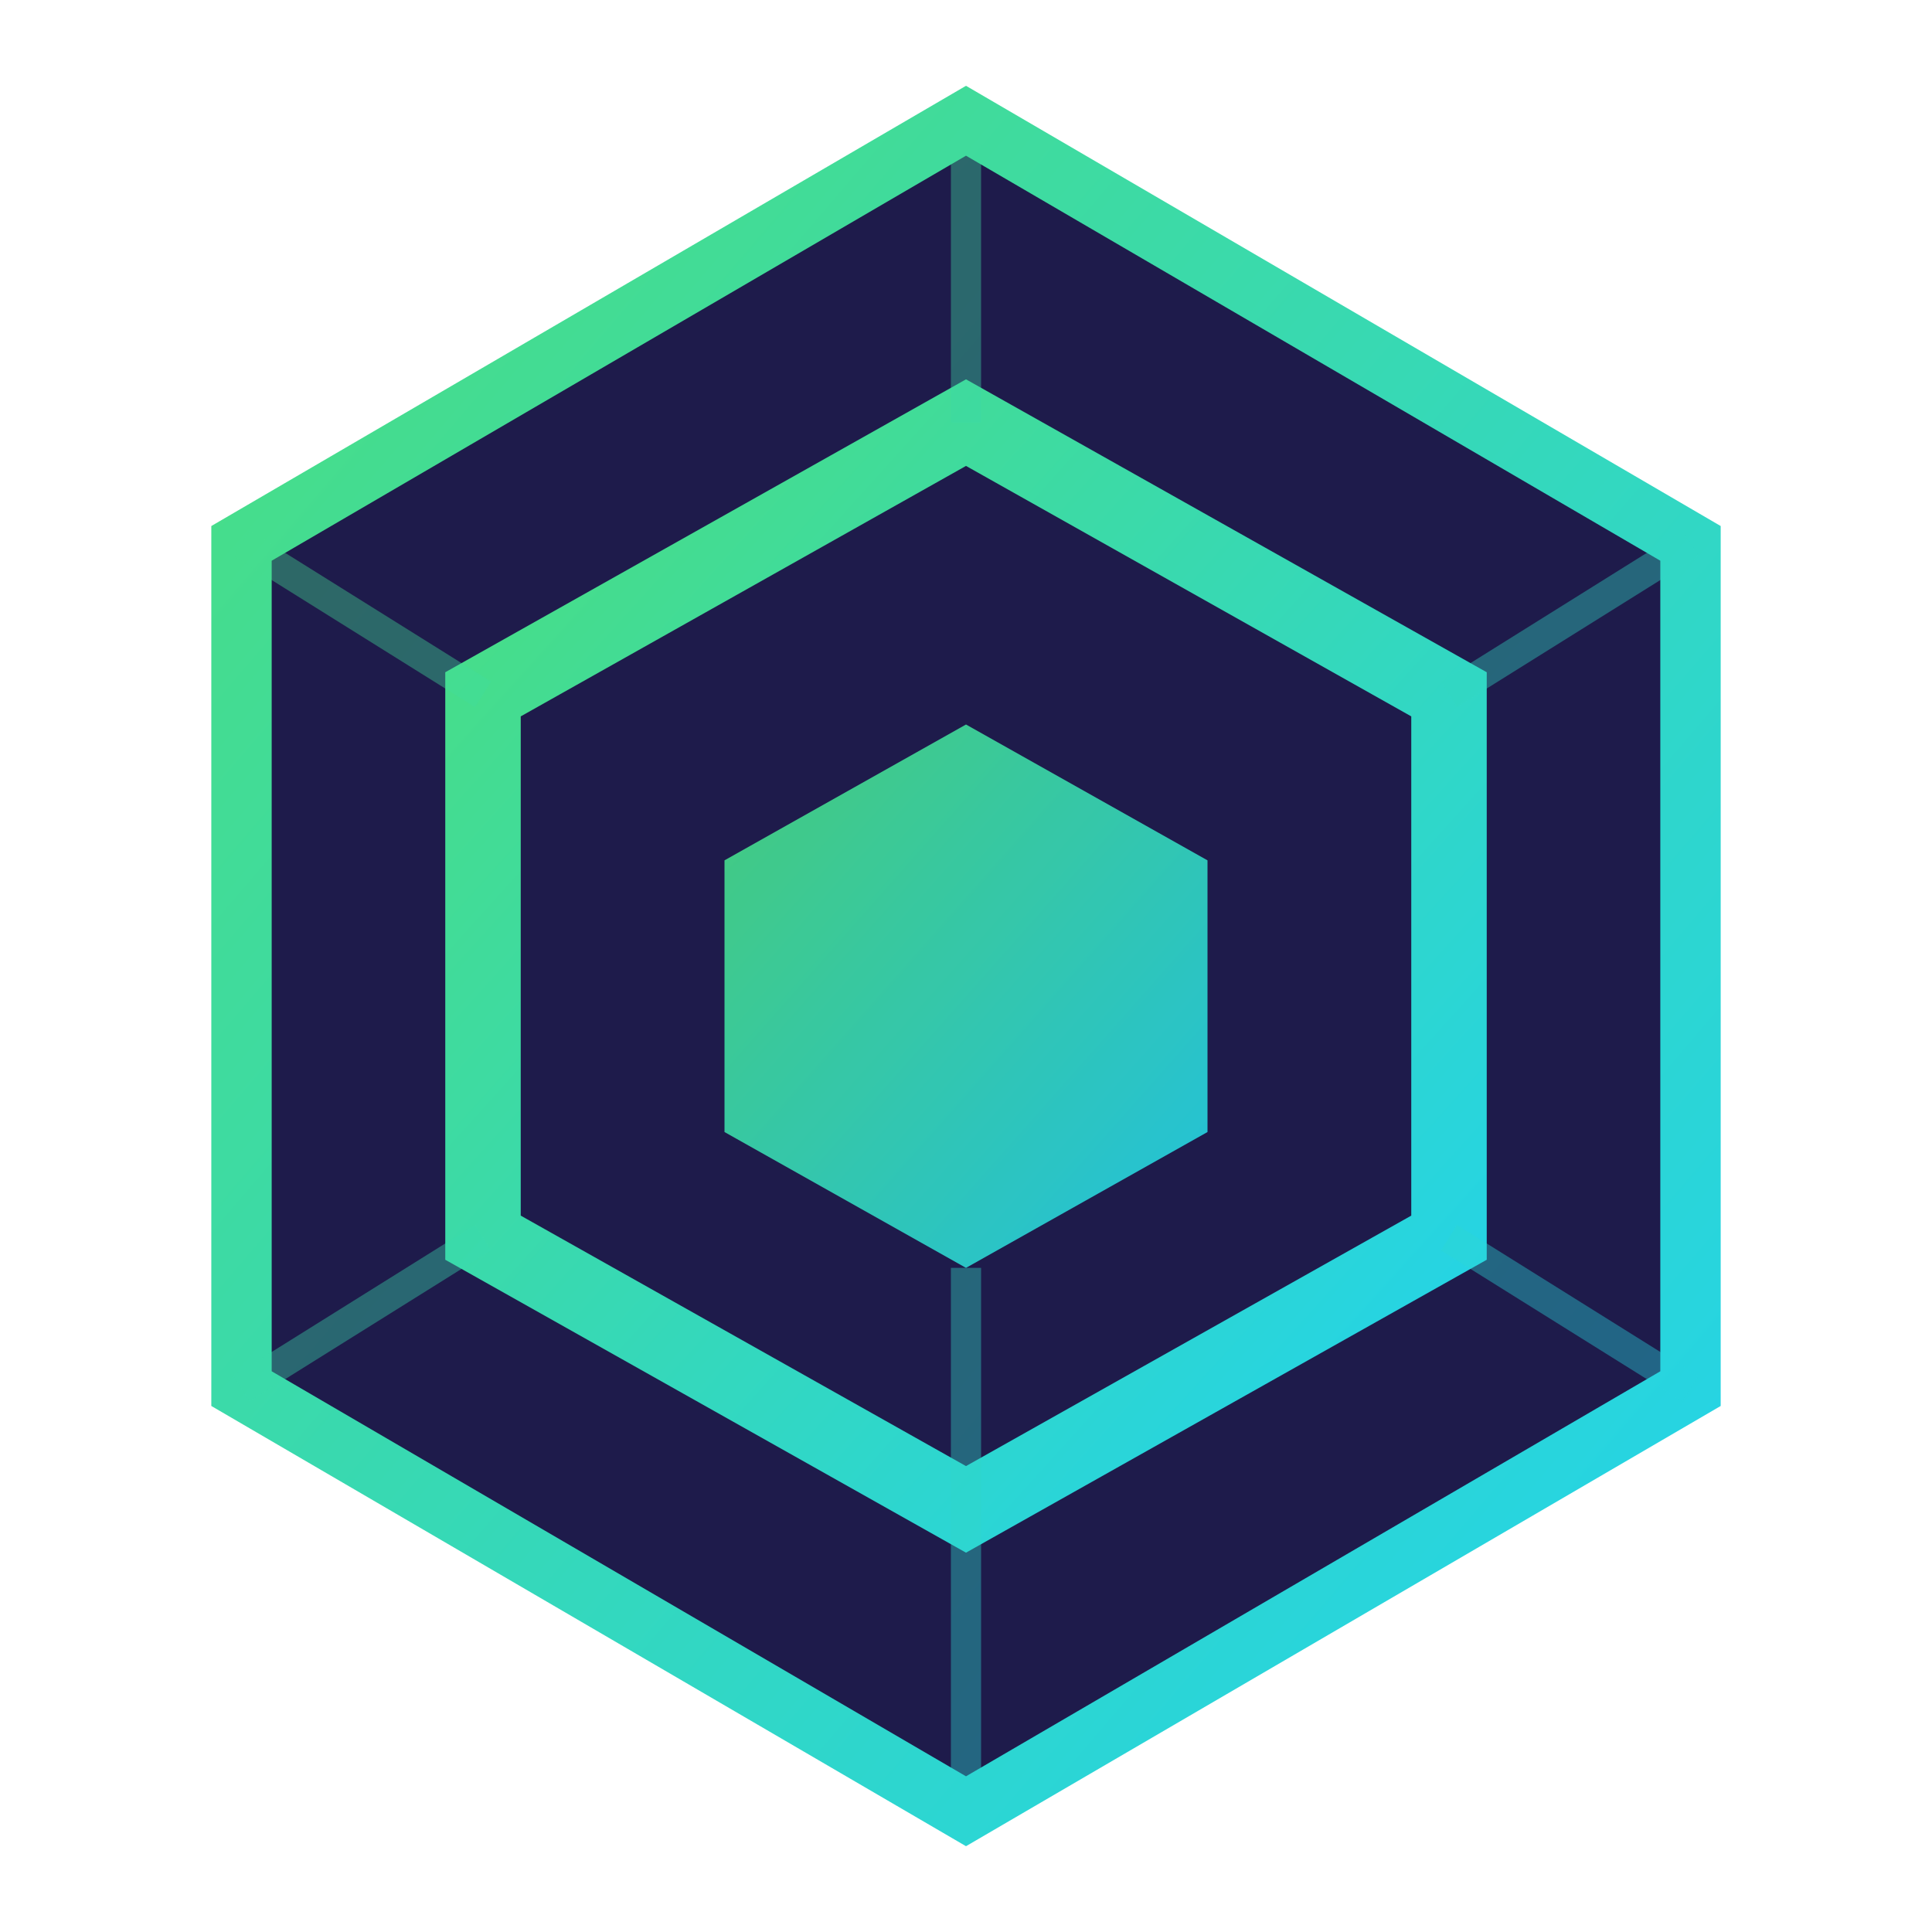
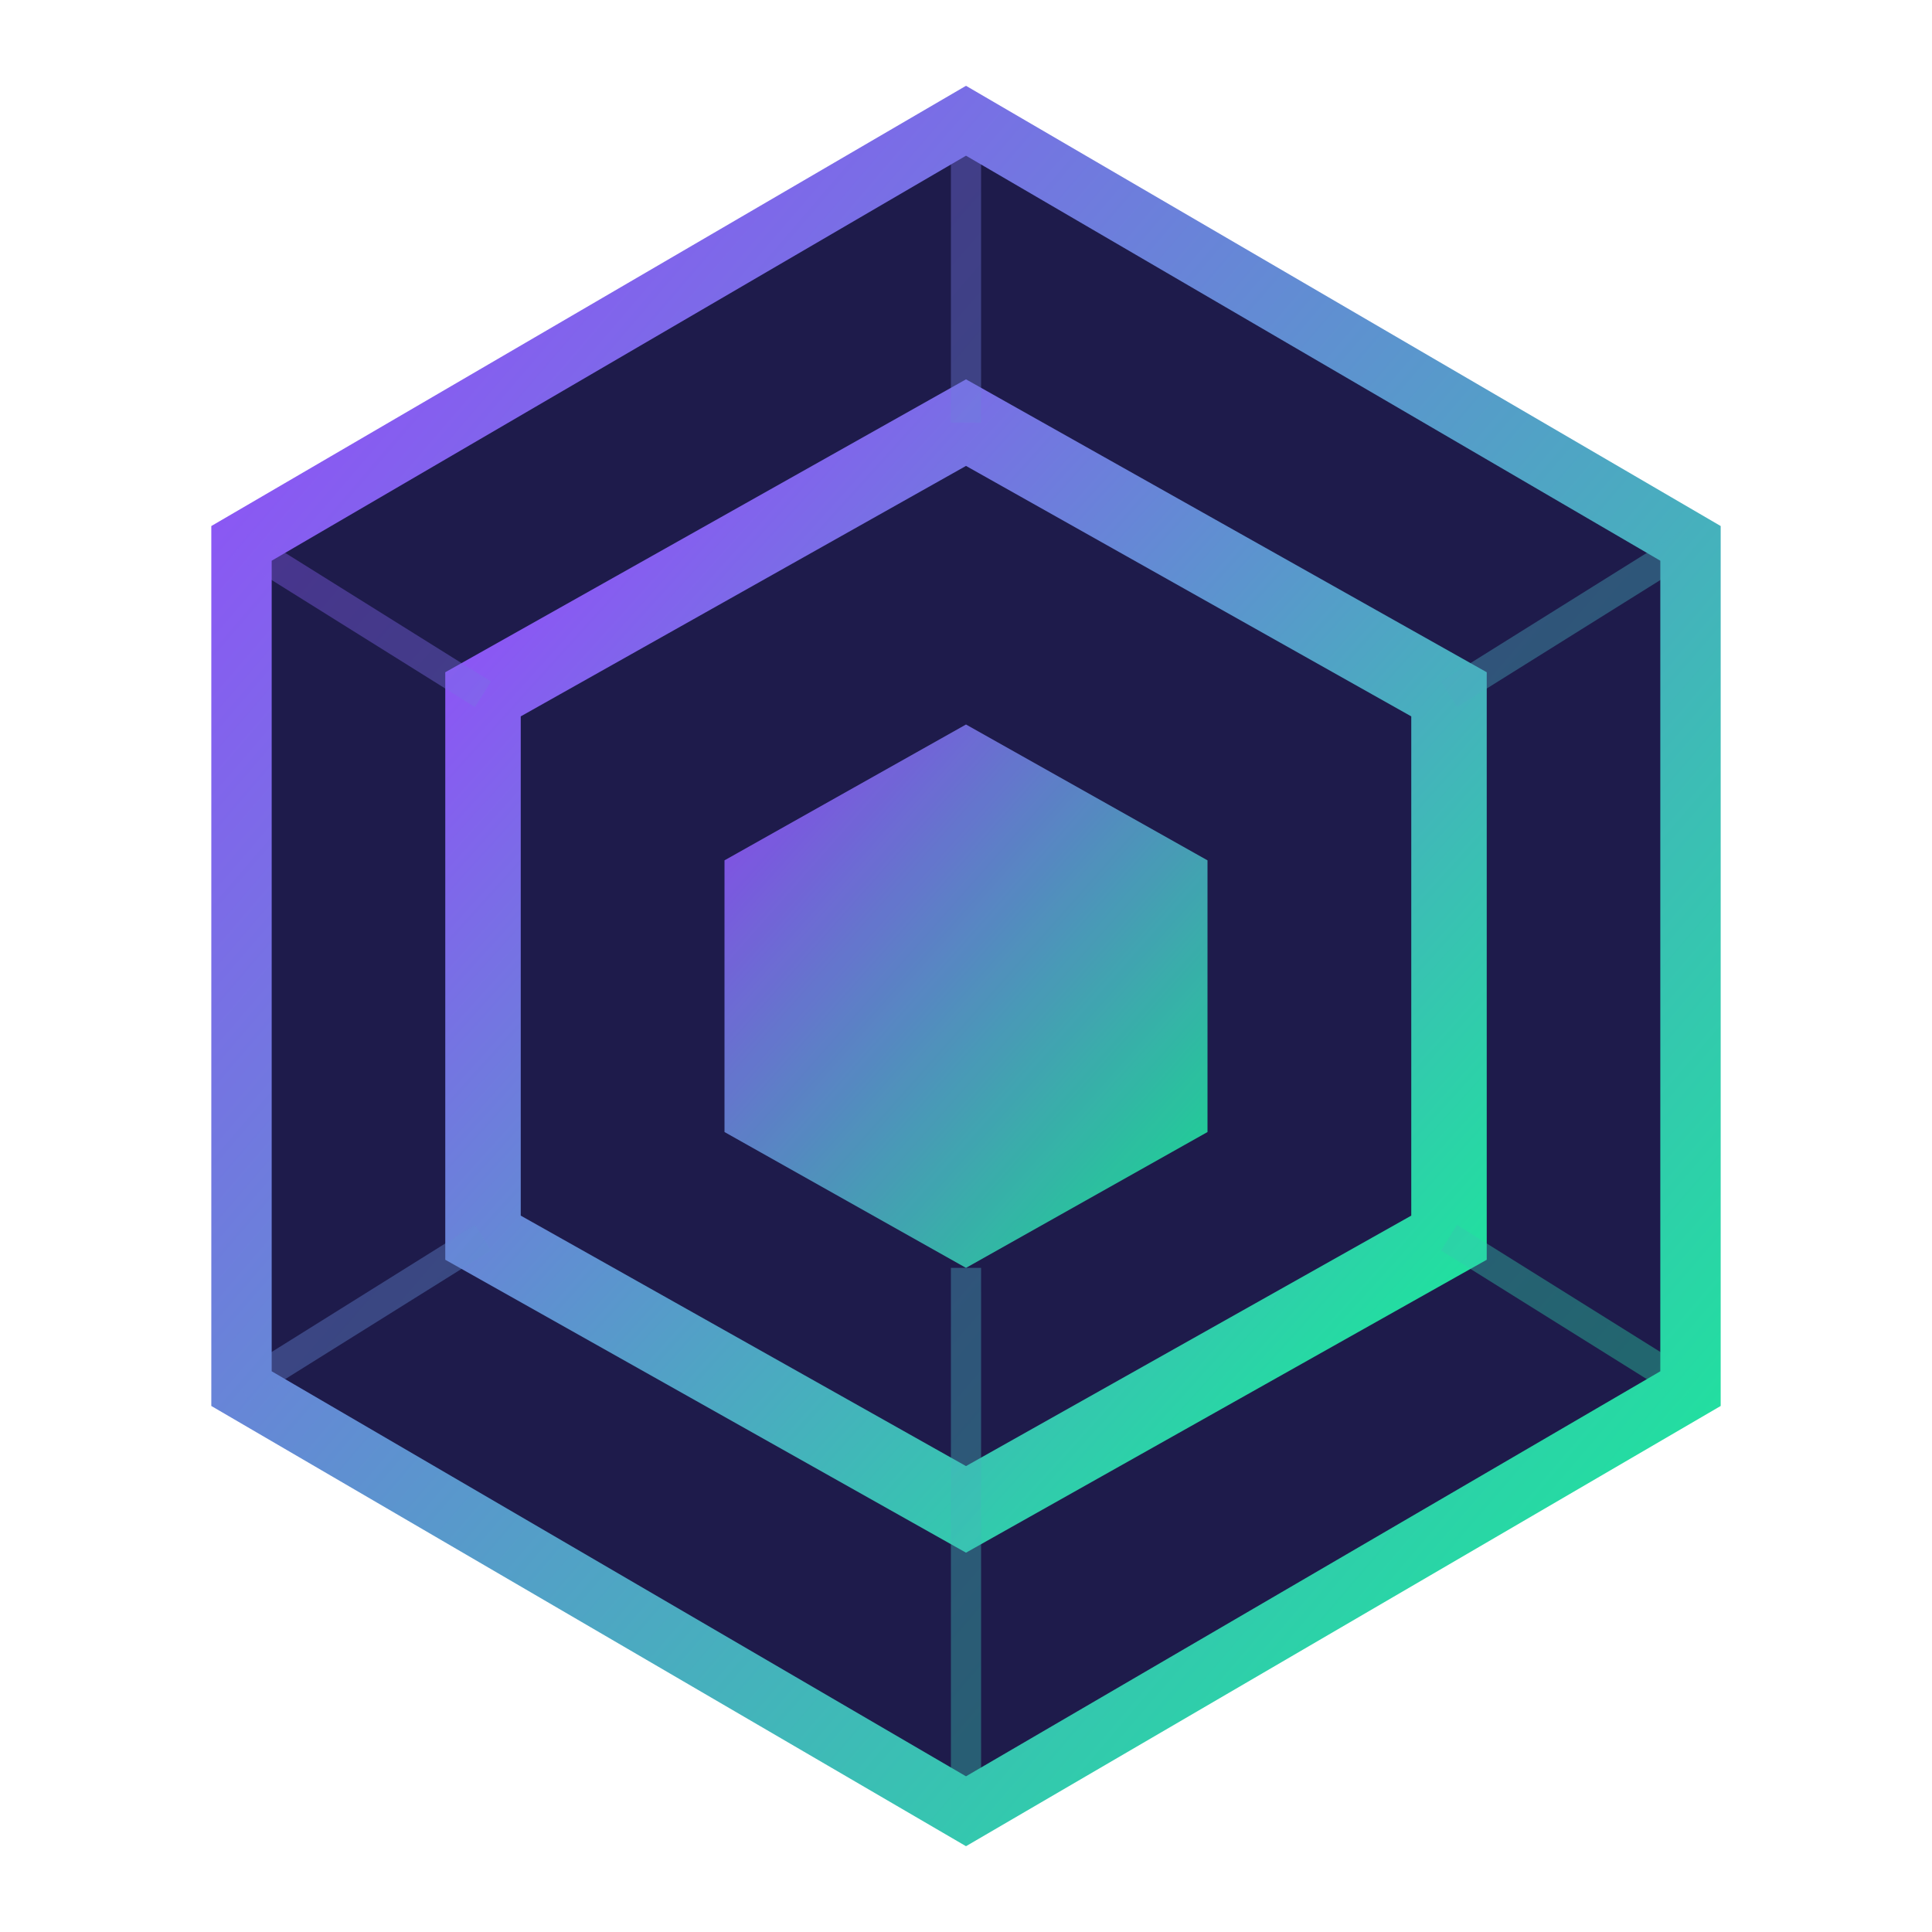
<svg xmlns="http://www.w3.org/2000/svg" viewBox="0 0 64 64">
  <defs>
    <linearGradient id="g" x1="0%" y1="0%" x2="100%" y2="100%">
-       <stop offset="0%" stop-color="#4ade80" />
-       <stop offset="100%" stop-color="#22d3ee" />
+       <stop offset="0%" stop-color="#9945FF" />
+       <stop offset="100%" stop-color="#14F195" />
    </linearGradient>
  </defs>
  <path d="M32 4L8 18v28l24 14 24-14V18L32 4z" fill="#1e1b4b" stroke="url(#g)" stroke-width="2" />
  <path d="M32 14L16 23v18l16 9 16-9V23L32 14z" fill="none" stroke="url(#g)" stroke-width="2.5" />
  <path d="M32 24l-8 4.5v9L32 42l8-4.5v-9L32 24z" fill="url(#g)" opacity="0.9" />
  <path d="M32 4v10M32 42v18M8 18l8 5M48 23l8-5M8 46l8-5M48 41l8 5" stroke="url(#g)" stroke-width="1" opacity="0.4" />
</svg>
